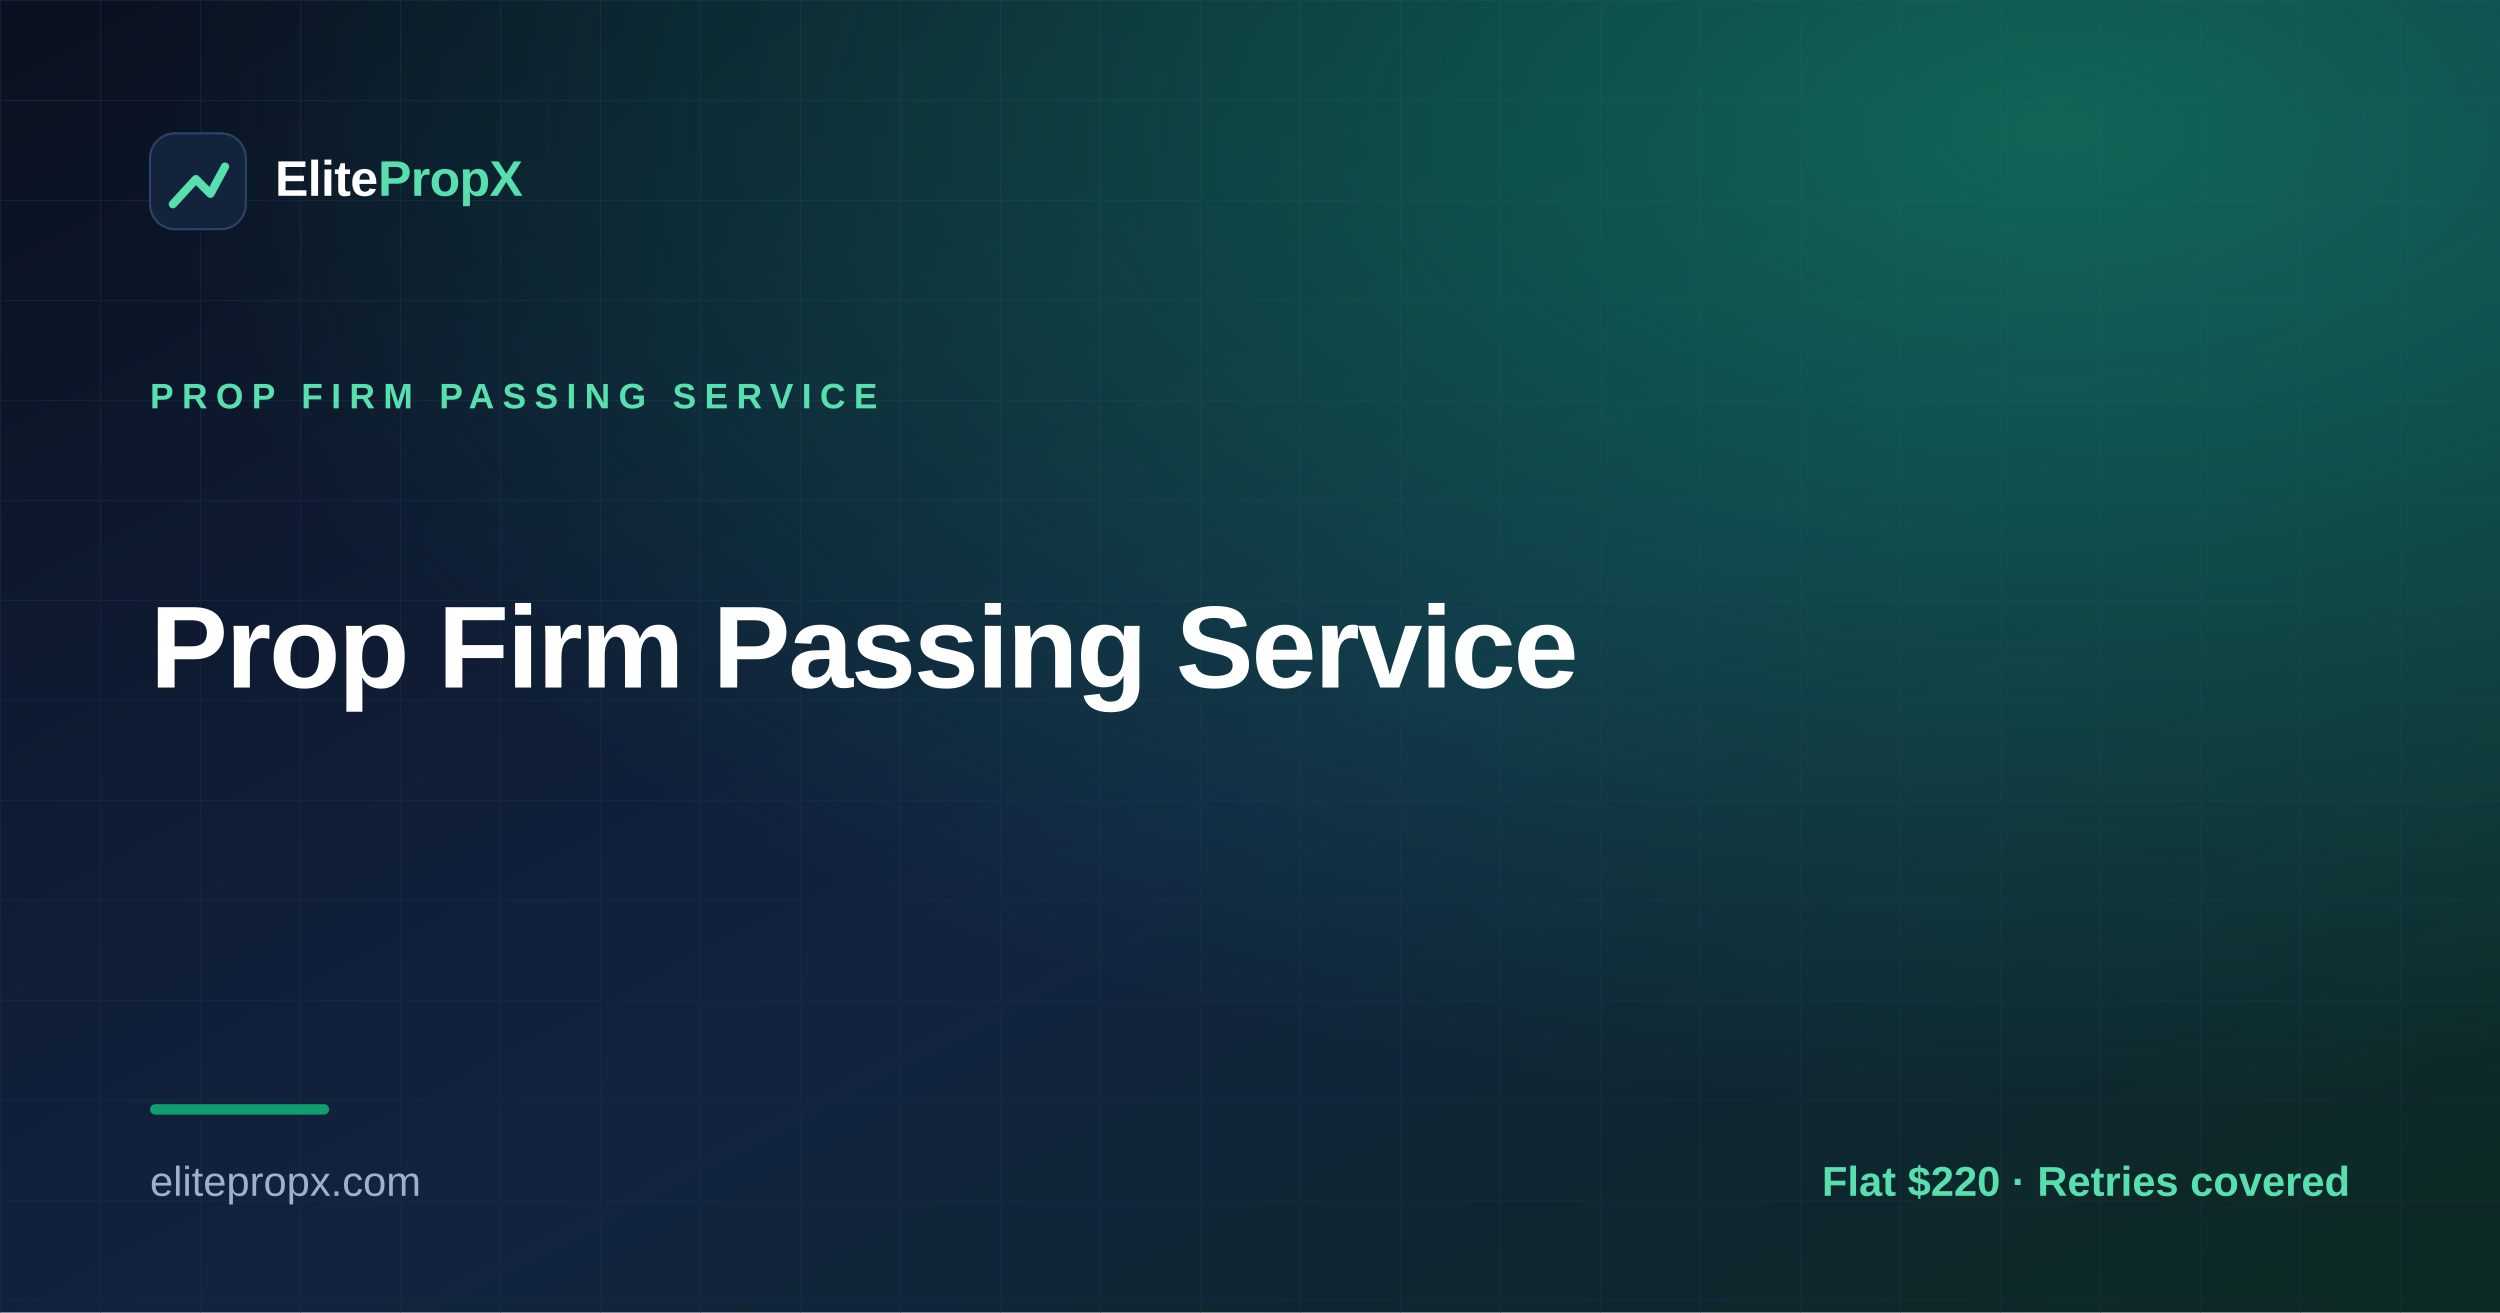
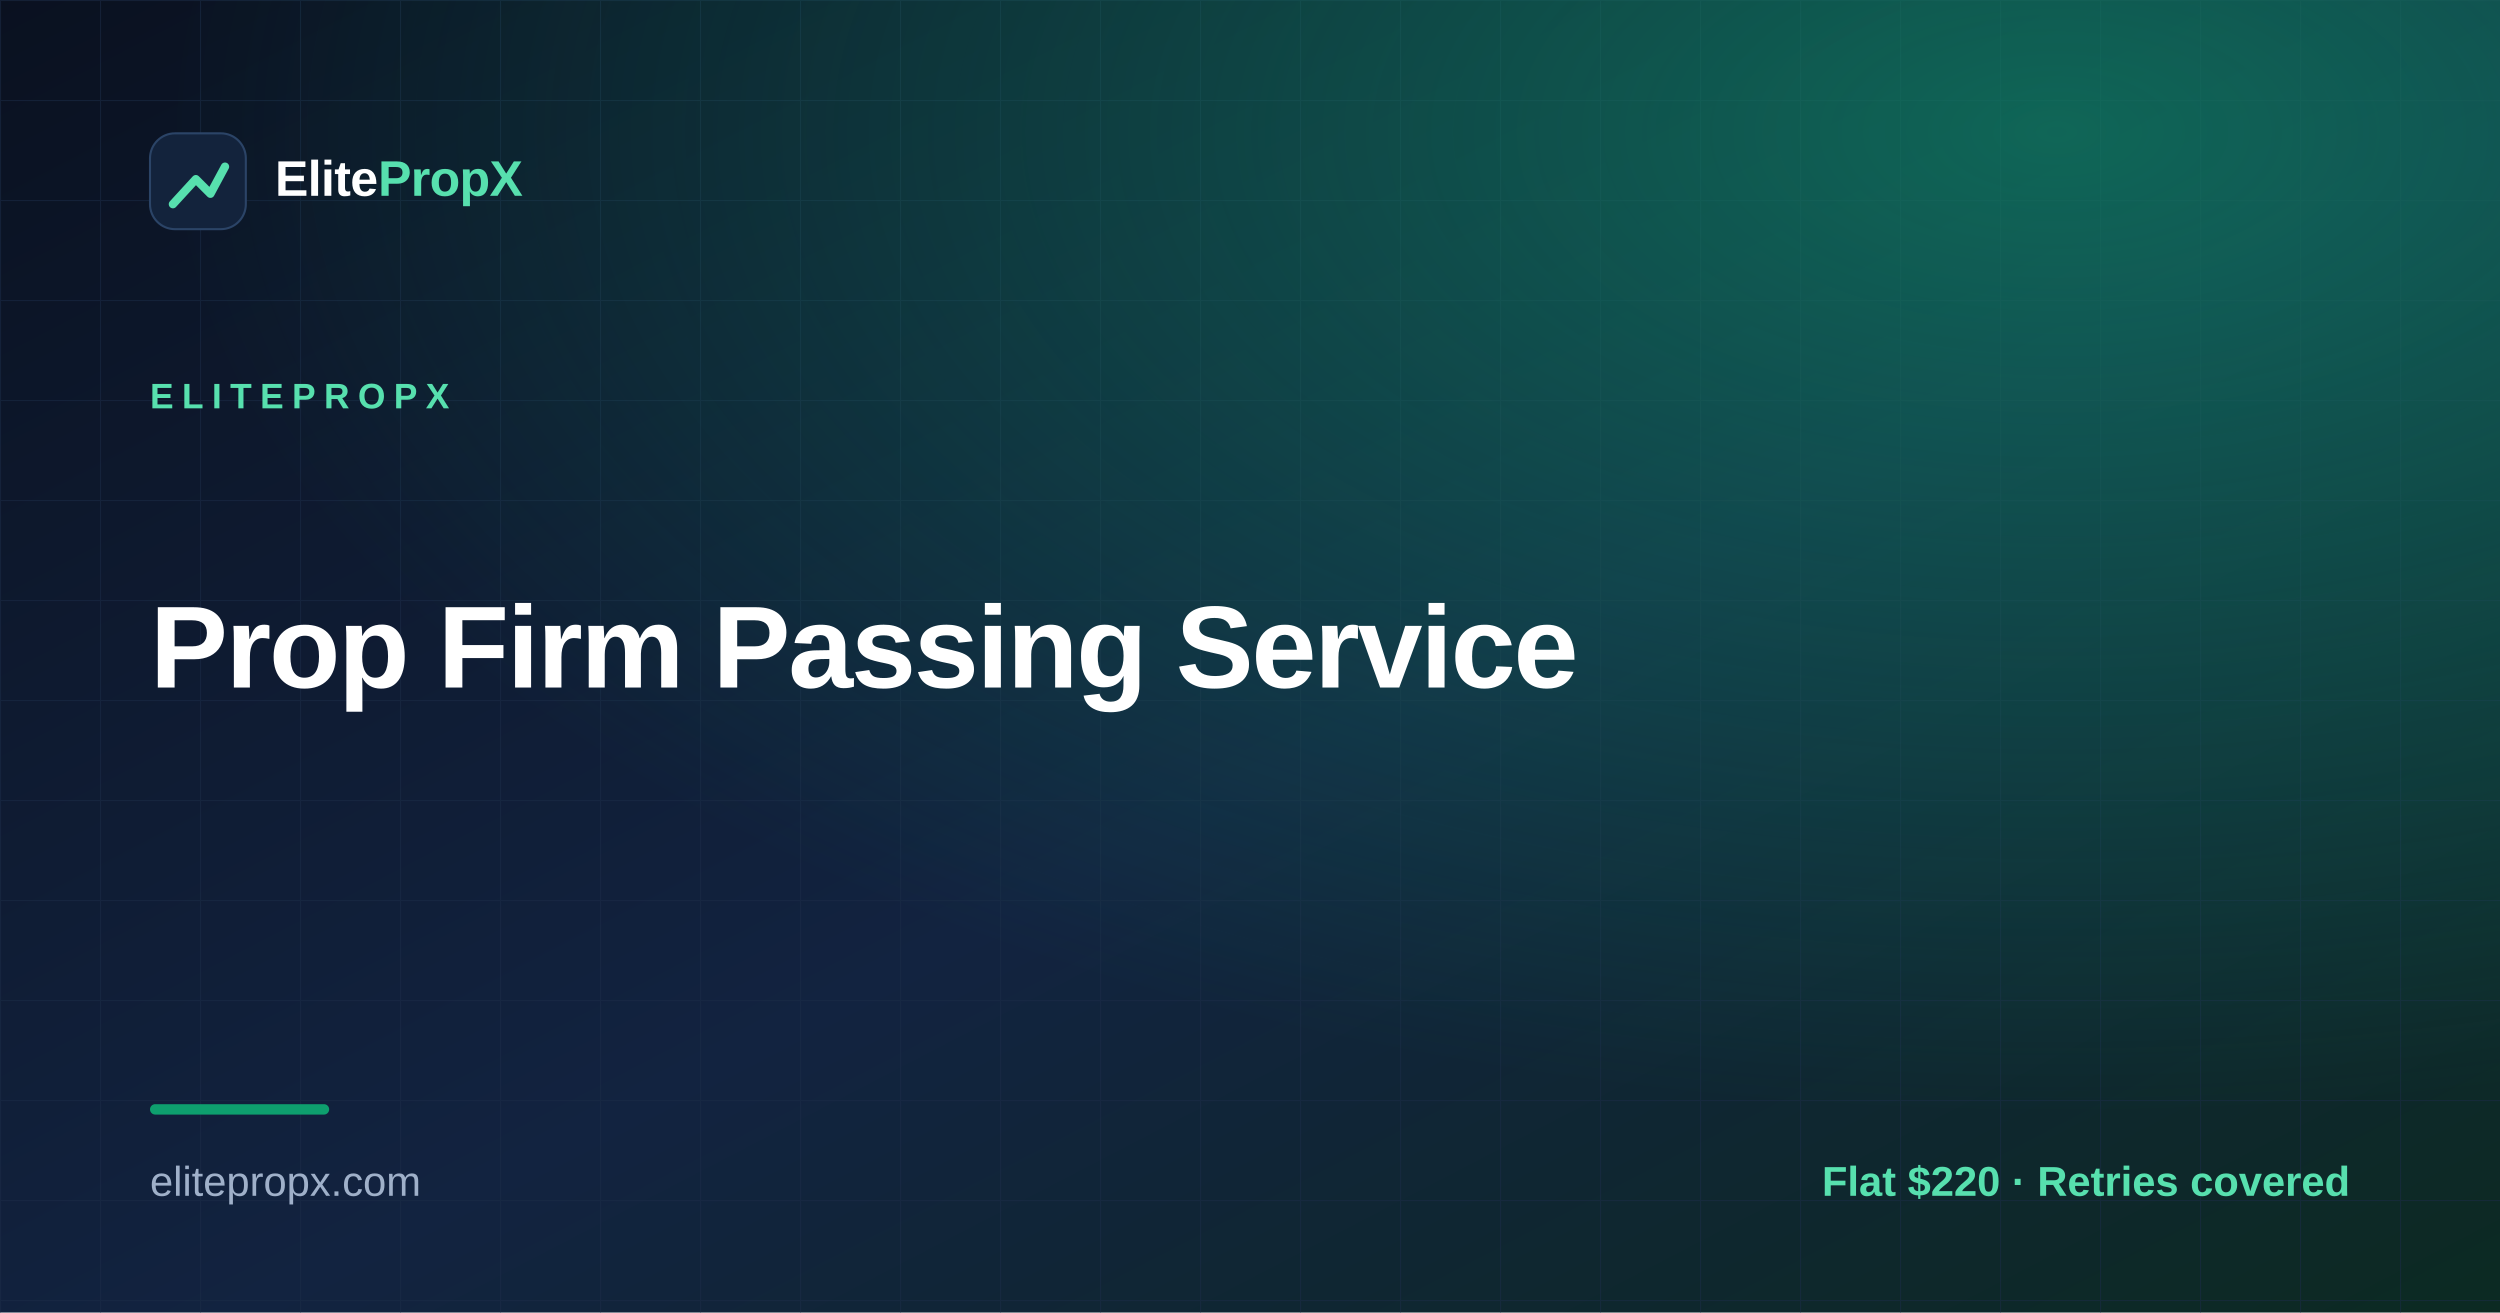
<svg xmlns="http://www.w3.org/2000/svg" width="1200" height="630" viewBox="0 0 1200 630" role="img" aria-label="Prop Firm Passing Service" font-family="Arial, Helvetica, 'Segoe UI', sans-serif">
  <defs>
    <linearGradient id="bg" x1="0" y1="0" x2="1" y2="1">
      <stop offset="0" stop-color="#0a1120" />
      <stop offset="0.55" stop-color="#122340" />
      <stop offset="1" stop-color="#0c2a22" />
    </linearGradient>
    <radialGradient id="glow" cx="0.82" cy="0.1" r="0.75">
      <stop offset="0" stop-color="#0e9f6e" stop-opacity="0.55" />
      <stop offset="1" stop-color="#0e9f6e" stop-opacity="0" />
    </radialGradient>
    <pattern id="ogg" width="48" height="48" patternUnits="userSpaceOnUse">
      <path d="M 48 0 L 0 0 0 48" fill="none" stroke="#1b2c47" stroke-width="1" />
    </pattern>
  </defs>
  <rect width="1200" height="630" fill="url(#bg)" />
  <rect width="1200" height="630" fill="url(#ogg)" opacity="0.55" />
  <rect width="1200" height="630" fill="url(#glow)" />
  <g transform="translate(72,64)">
    <rect width="46" height="46" rx="12" fill="#13233c" stroke="#2b4467" />
    <path d="M11 34 L22 22 L29 29 L36 16" fill="none" stroke="#57e0ae" stroke-width="4" stroke-linecap="round" stroke-linejoin="round" />
  </g>
  <text x="132" y="94" font-family="Arial, Helvetica, 'Segoe UI', sans-serif" font-size="24" font-weight="800" fill="#ffffff" letter-spacing="-0.3">Elite<tspan fill="#57e0ae">PropX</tspan>
  </text>
-   <text x="72" y="196" font-family="Arial, Helvetica, 'Segoe UI', sans-serif" font-size="17" font-weight="800" fill="#57e0ae" letter-spacing="4">PROP FIRM PASSING SERVICE</text>
+   <text x="72" y="196" font-family="Arial, Helvetica, 'Segoe UI', sans-serif" font-size="17" font-weight="800" fill="#57e0ae" letter-spacing="4">ELITEPROPX</text>
  <text x="72" y="330" font-family="Arial, Helvetica, 'Segoe UI', sans-serif" font-size="56" font-weight="800" fill="#ffffff" letter-spacing="-1">Prop Firm Passing Service</text>
  <rect x="72" y="530" width="86" height="5" rx="2.5" fill="#0e9f6e" />
  <text x="72" y="574" font-family="Arial, Helvetica, 'Segoe UI', sans-serif" font-size="20" fill="#9fb0c9">elitepropx.com</text>
  <text x="1128" y="574" font-family="Arial, Helvetica, 'Segoe UI', sans-serif" font-size="20" font-weight="700" fill="#57e0ae" text-anchor="end">Flat $220 · Retries covered</text>
</svg>
